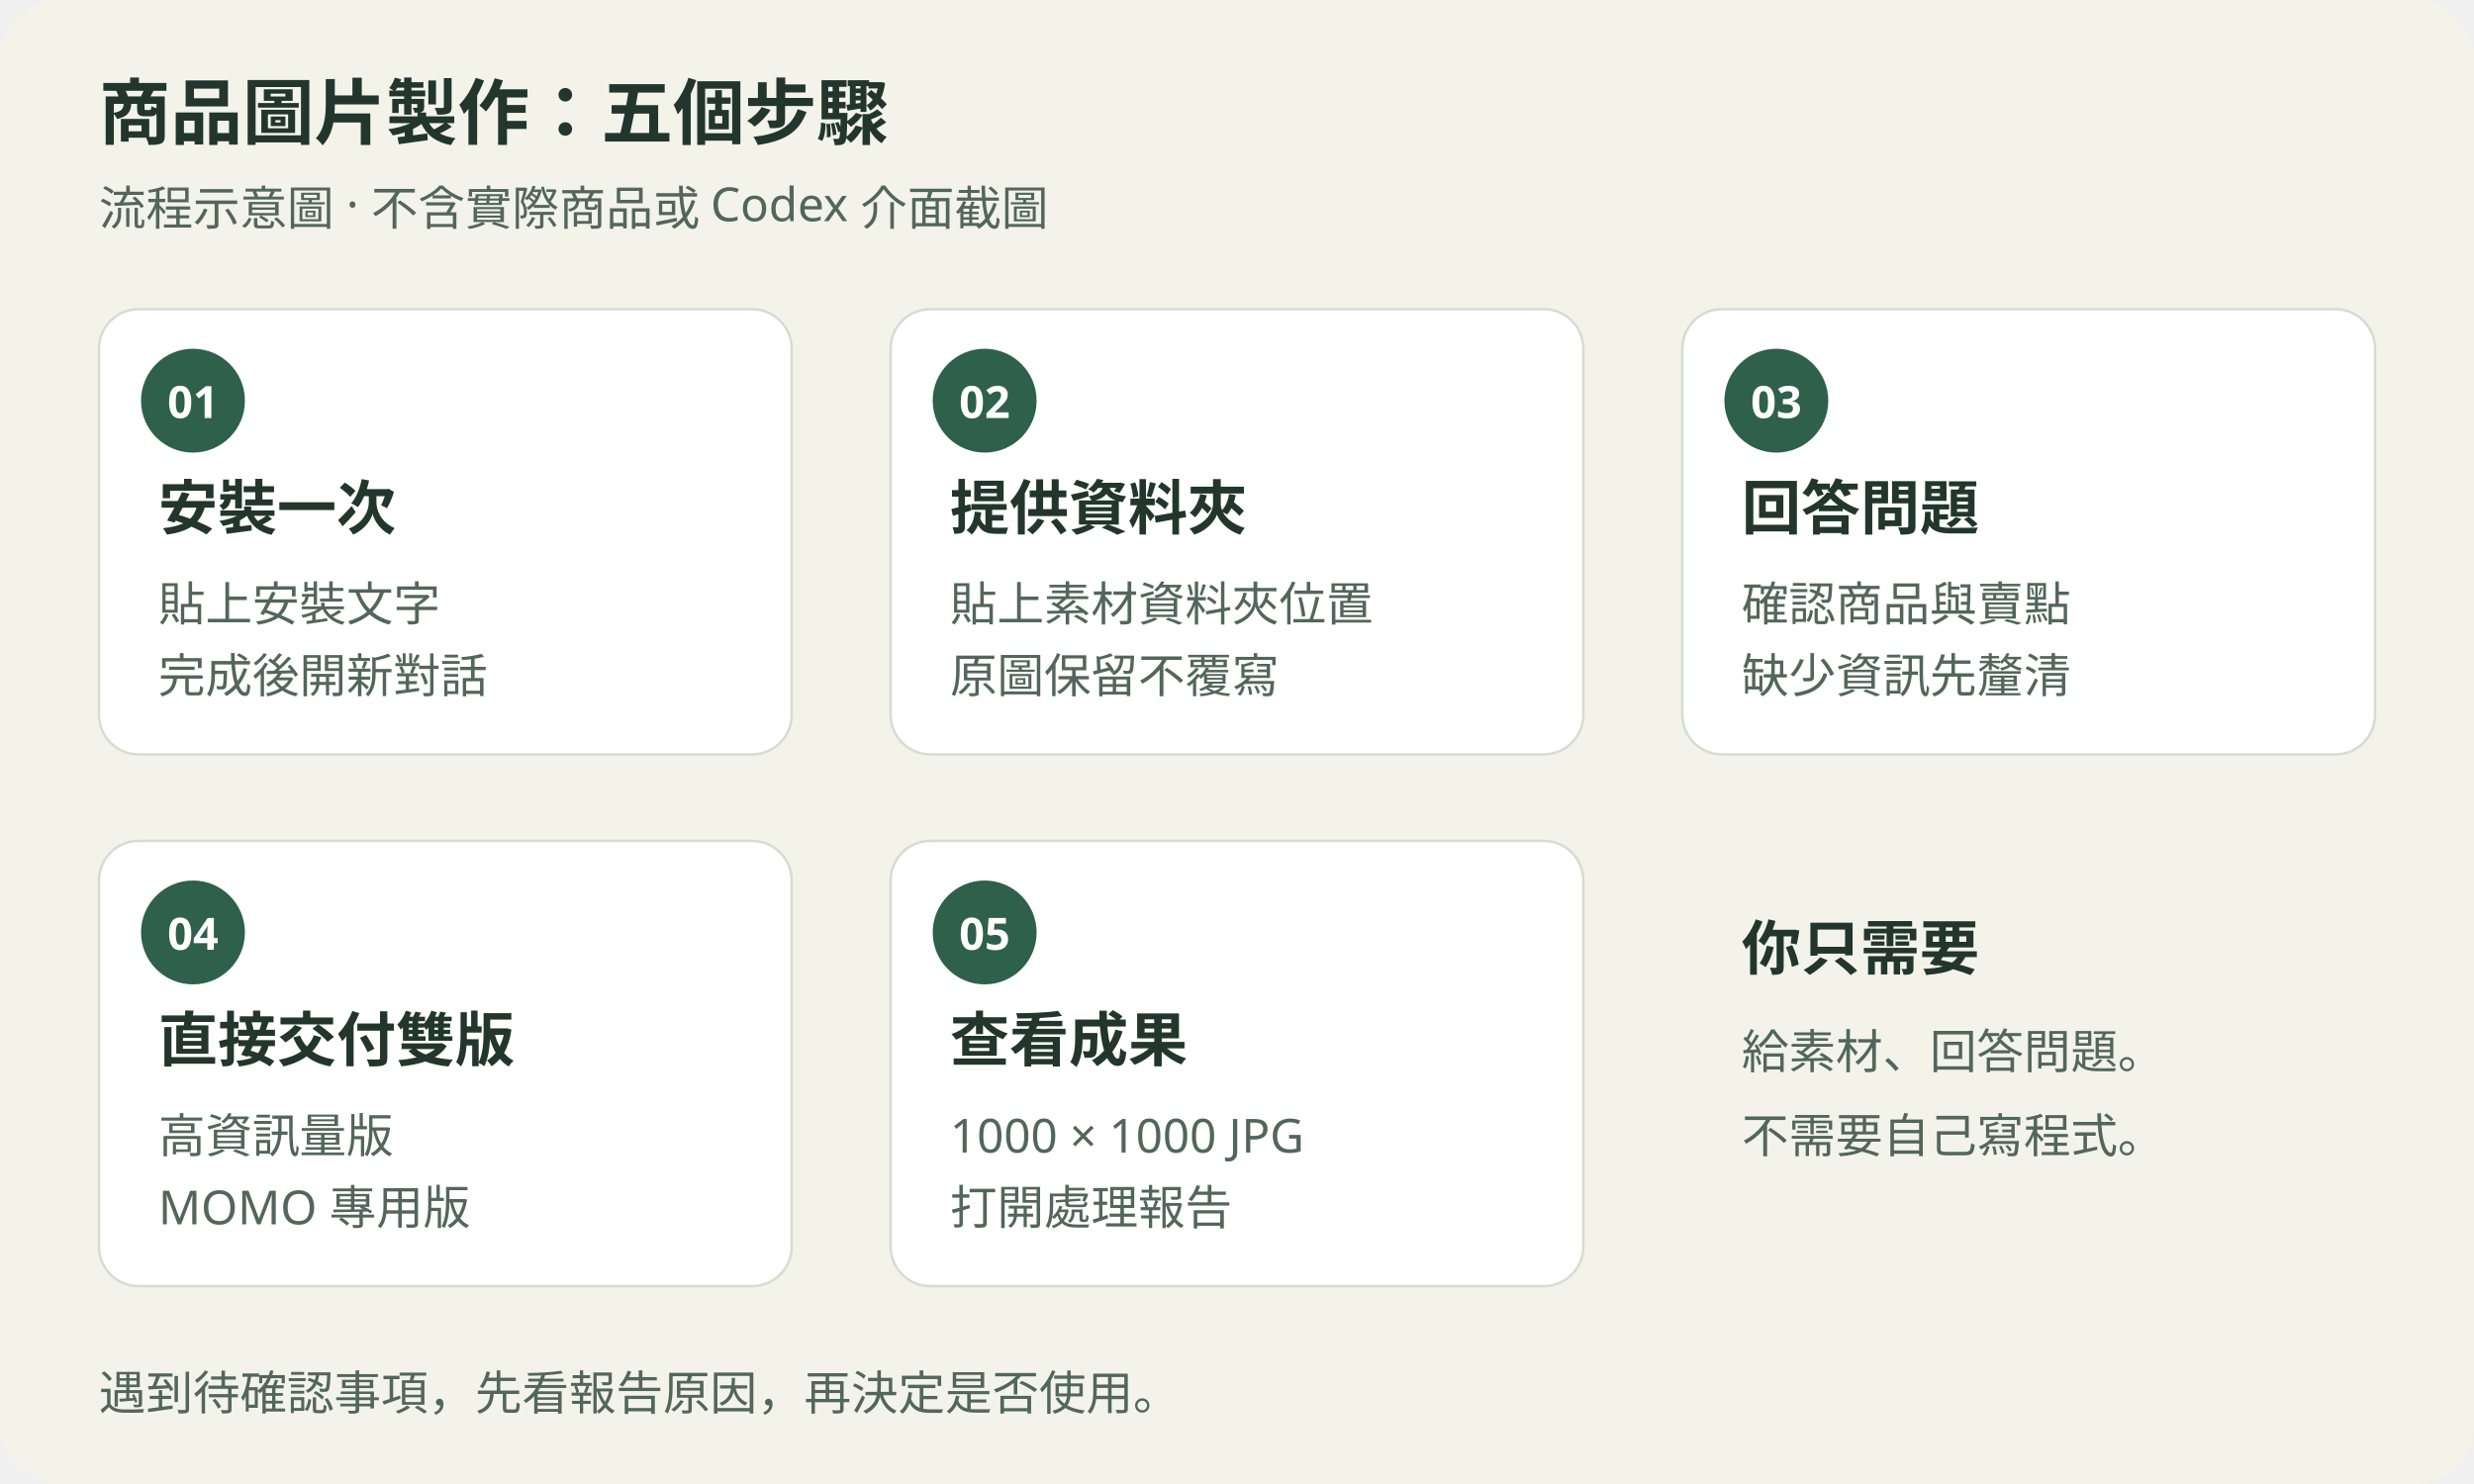
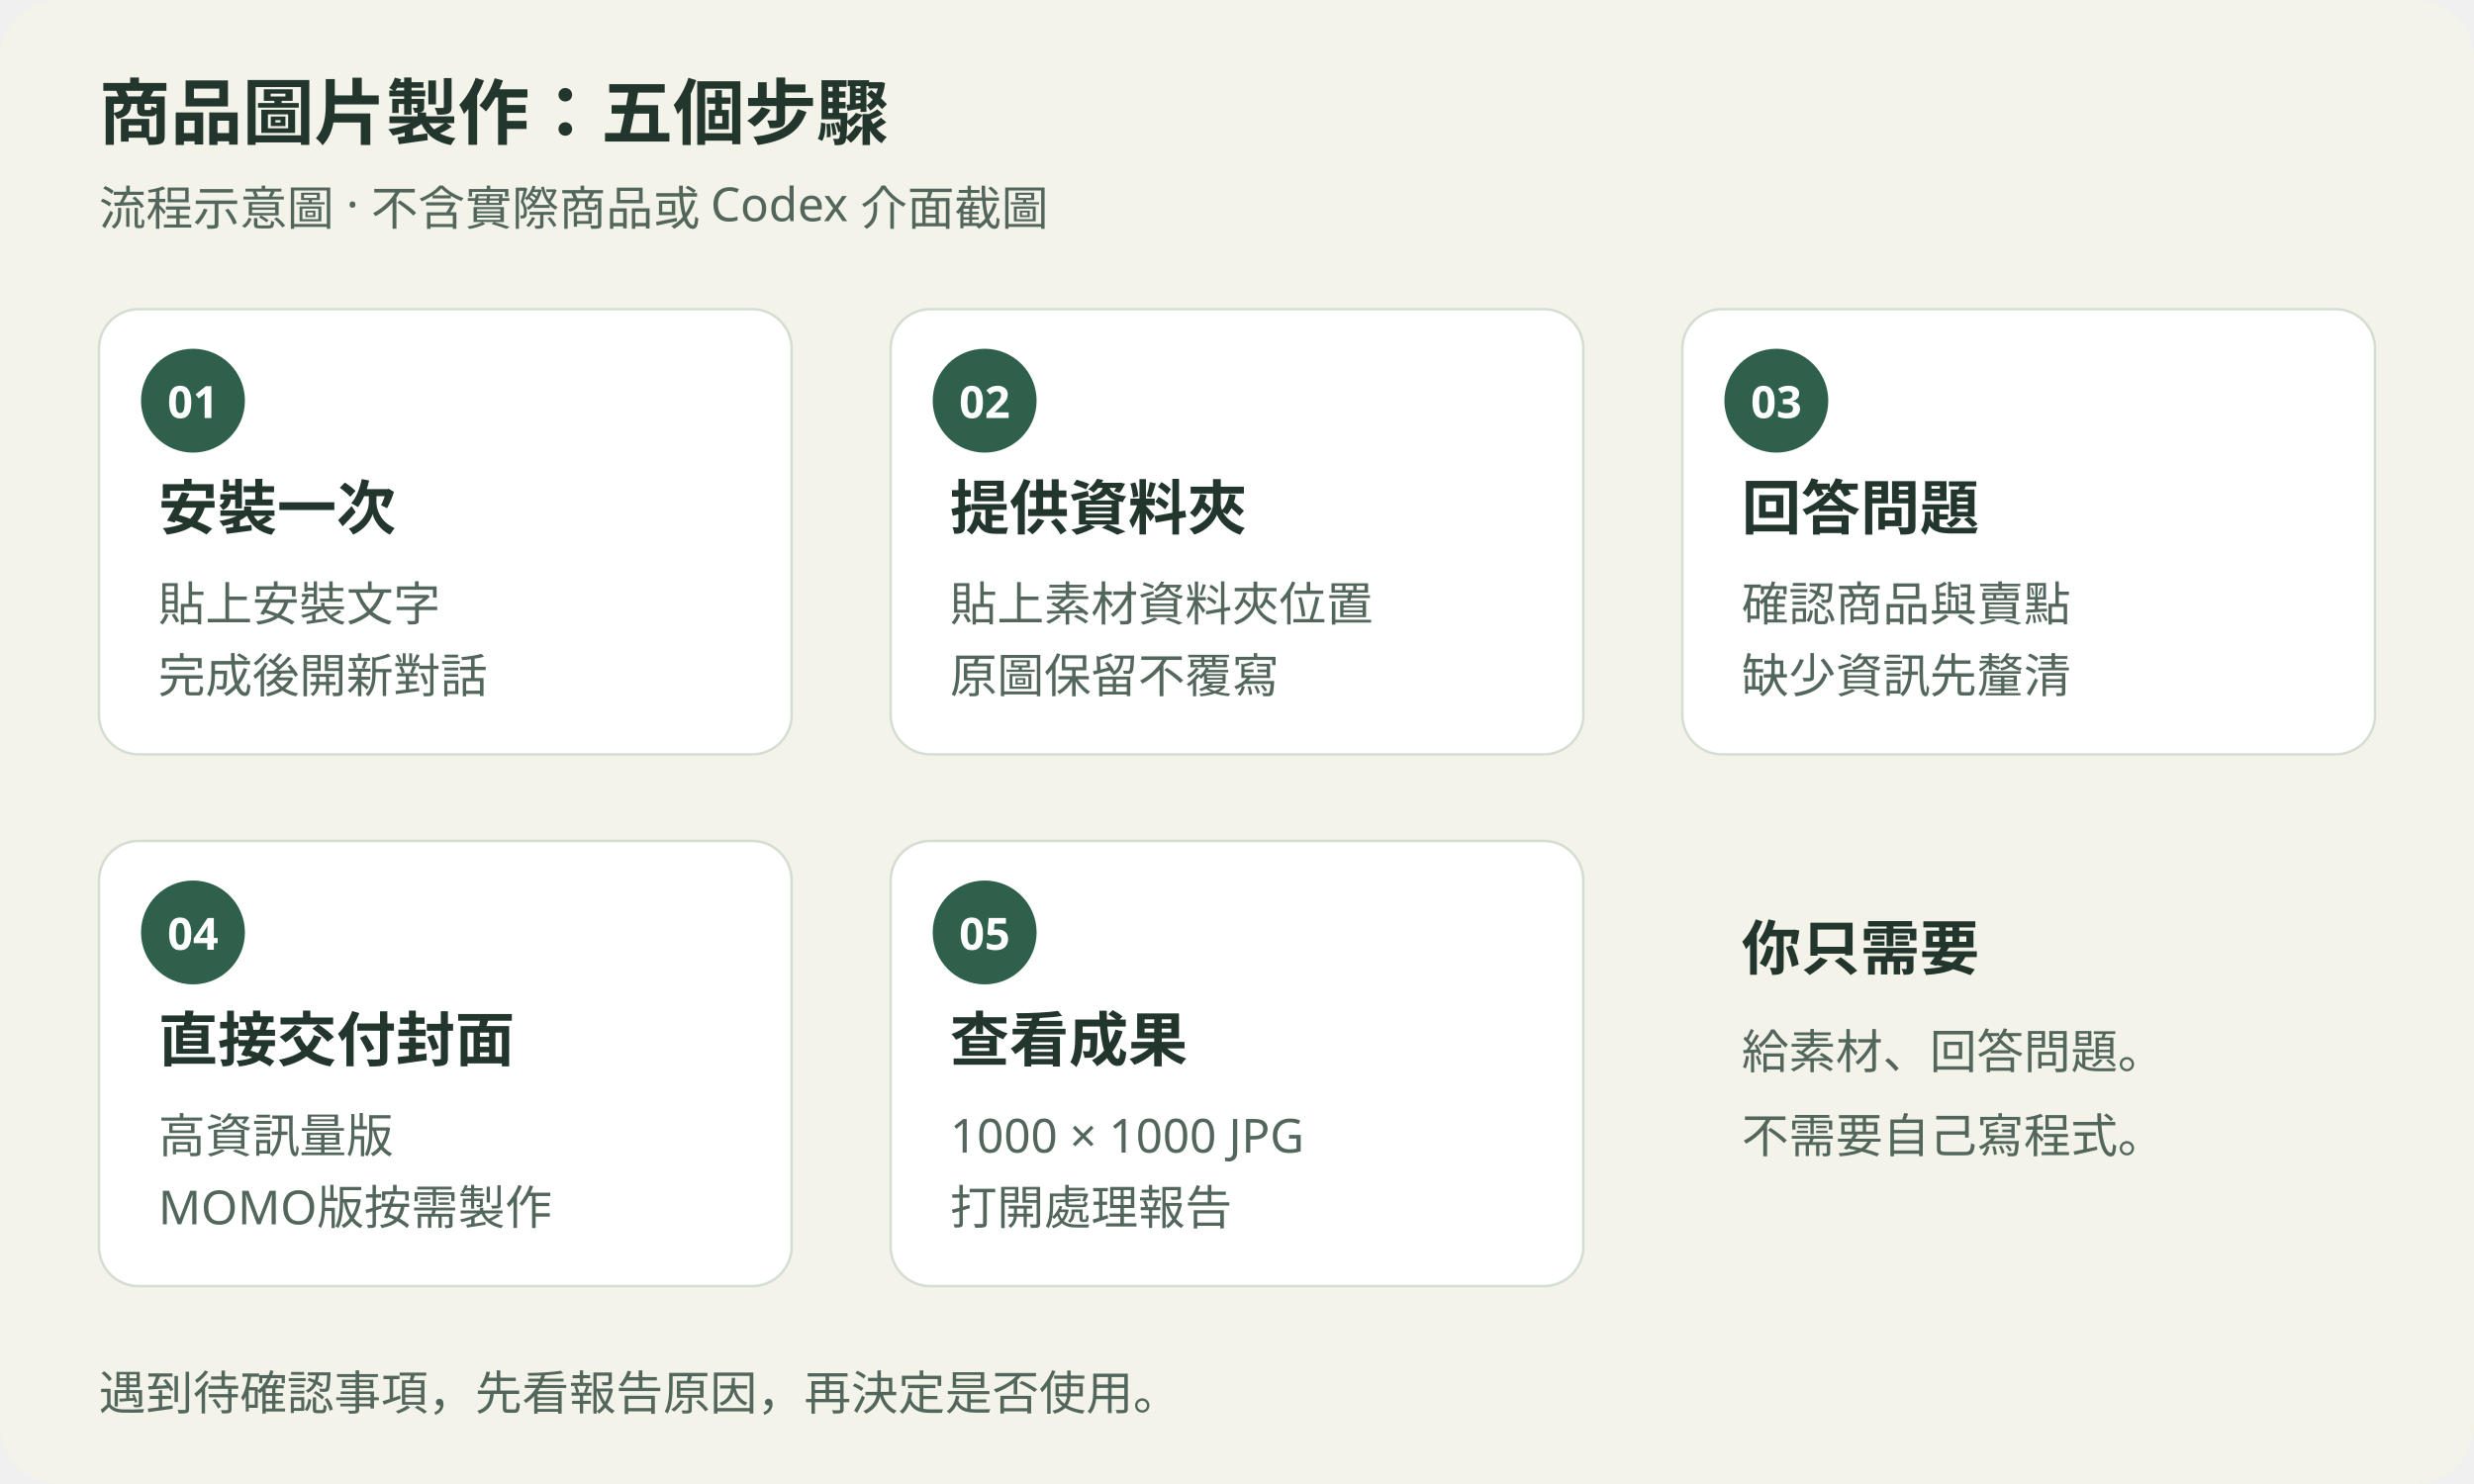
<svg xmlns="http://www.w3.org/2000/svg" width="1000" height="600" viewBox="0 0 1000 600" role="img" aria-labelledby="title desc">
  <style>text{font-family:"Microsoft JhengHei","PingFang TC",sans-serif;fill:#22362e}.small{font-size:19px;fill:#52665c}.heading{font-size:29px;font-weight:700}.label{font-size:24px;font-weight:700}.mono{font-family:Consolas,monospace;font-size:21px}</style>
  <rect width="1000" height="600" rx="24" fill="#f3f3e9" />
  <text x="40" y="56" class="heading">商品圖片製作：五個步驟</text>
  <text x="40" y="91" class="small">流程示意圖 · 不含實際商品或 Codex 介面截圖</text>
  <rect x="40" y="125" width="280" height="180" rx="16" fill="white" stroke="#d4ddd1" />
  <circle cx="78" cy="162" r="21" fill="#2e604b" />
  <text x="78" y="169" text-anchor="middle" style="fill:white;font-size:18px;font-weight:bold">01</text>
  <text x="64" y="214" class="label">安裝一次</text>
  <text x="64" y="251" class="small">貼上安裝文字</text>
  <text x="64" y="280" class="small">完成後開新對話</text>
  <rect x="360" y="125" width="280" height="180" rx="16" fill="white" stroke="#d4ddd1" />
  <circle cx="398" cy="162" r="21" fill="#2e604b" />
  <text x="398" y="169" text-anchor="middle" style="fill:white;font-size:18px;font-weight:bold">02</text>
  <text x="384" y="214" class="label">提供資料夾</text>
  <text x="384" y="251" class="small">貼上素材資料夾位置</text>
  <text x="384" y="280" class="small">原圖保留不覆寫</text>
  <rect x="680" y="125" width="280" height="180" rx="16" fill="white" stroke="#d4ddd1" />
  <circle cx="718" cy="162" r="21" fill="#2e604b" />
  <text x="718" y="169" text-anchor="middle" style="fill:white;font-size:18px;font-weight:bold">03</text>
  <text x="704" y="214" class="label">回答問題</text>
  <text x="704" y="251" class="small">確認商品與賣點</text>
  <text x="704" y="280" class="small">缺少資訊先釐清</text>
  <rect x="40" y="340" width="280" height="180" rx="16" fill="white" stroke="#d4ddd1" />
  <circle cx="78" cy="377" r="21" fill="#2e604b" />
  <text x="78" y="384" text-anchor="middle" style="fill:white;font-size:18px;font-weight:bold">04</text>
-   <text x="64" y="429" class="label">直接交付雙版</text>
+   <text x="64" y="429" class="label">直接交付封面</text>
  <text x="64" y="466" class="small">高資訊量版</text>
-   <text x="64" y="495" class="small">MOMO 專用版</text>
+   <text x="64" y="495" class="small">MOMO版按需製作</text>
  <rect x="360" y="340" width="280" height="180" rx="16" fill="white" stroke="#d4ddd1" />
  <circle cx="398" cy="377" r="21" fill="#2e604b" />
  <text x="398" y="384" text-anchor="middle" style="fill:white;font-size:18px;font-weight:bold">05</text>
  <text x="384" y="429" class="label">查看成果</text>
  <text x="384" y="466" class="small">1000 × 1000 JPG</text>
  <text x="384" y="495" class="small">打開處理報告</text>
  <text x="704" y="392" class="label">你只需要</text>
  <text x="704" y="432" class="small">給素材、回答問題。</text>
  <text x="704" y="466" class="small">不需要自己寫程式。</text>
  <text x="40" y="570" class="small">遇到待確認事項，先看報告原因，再決定是否使用。</text>
</svg>
